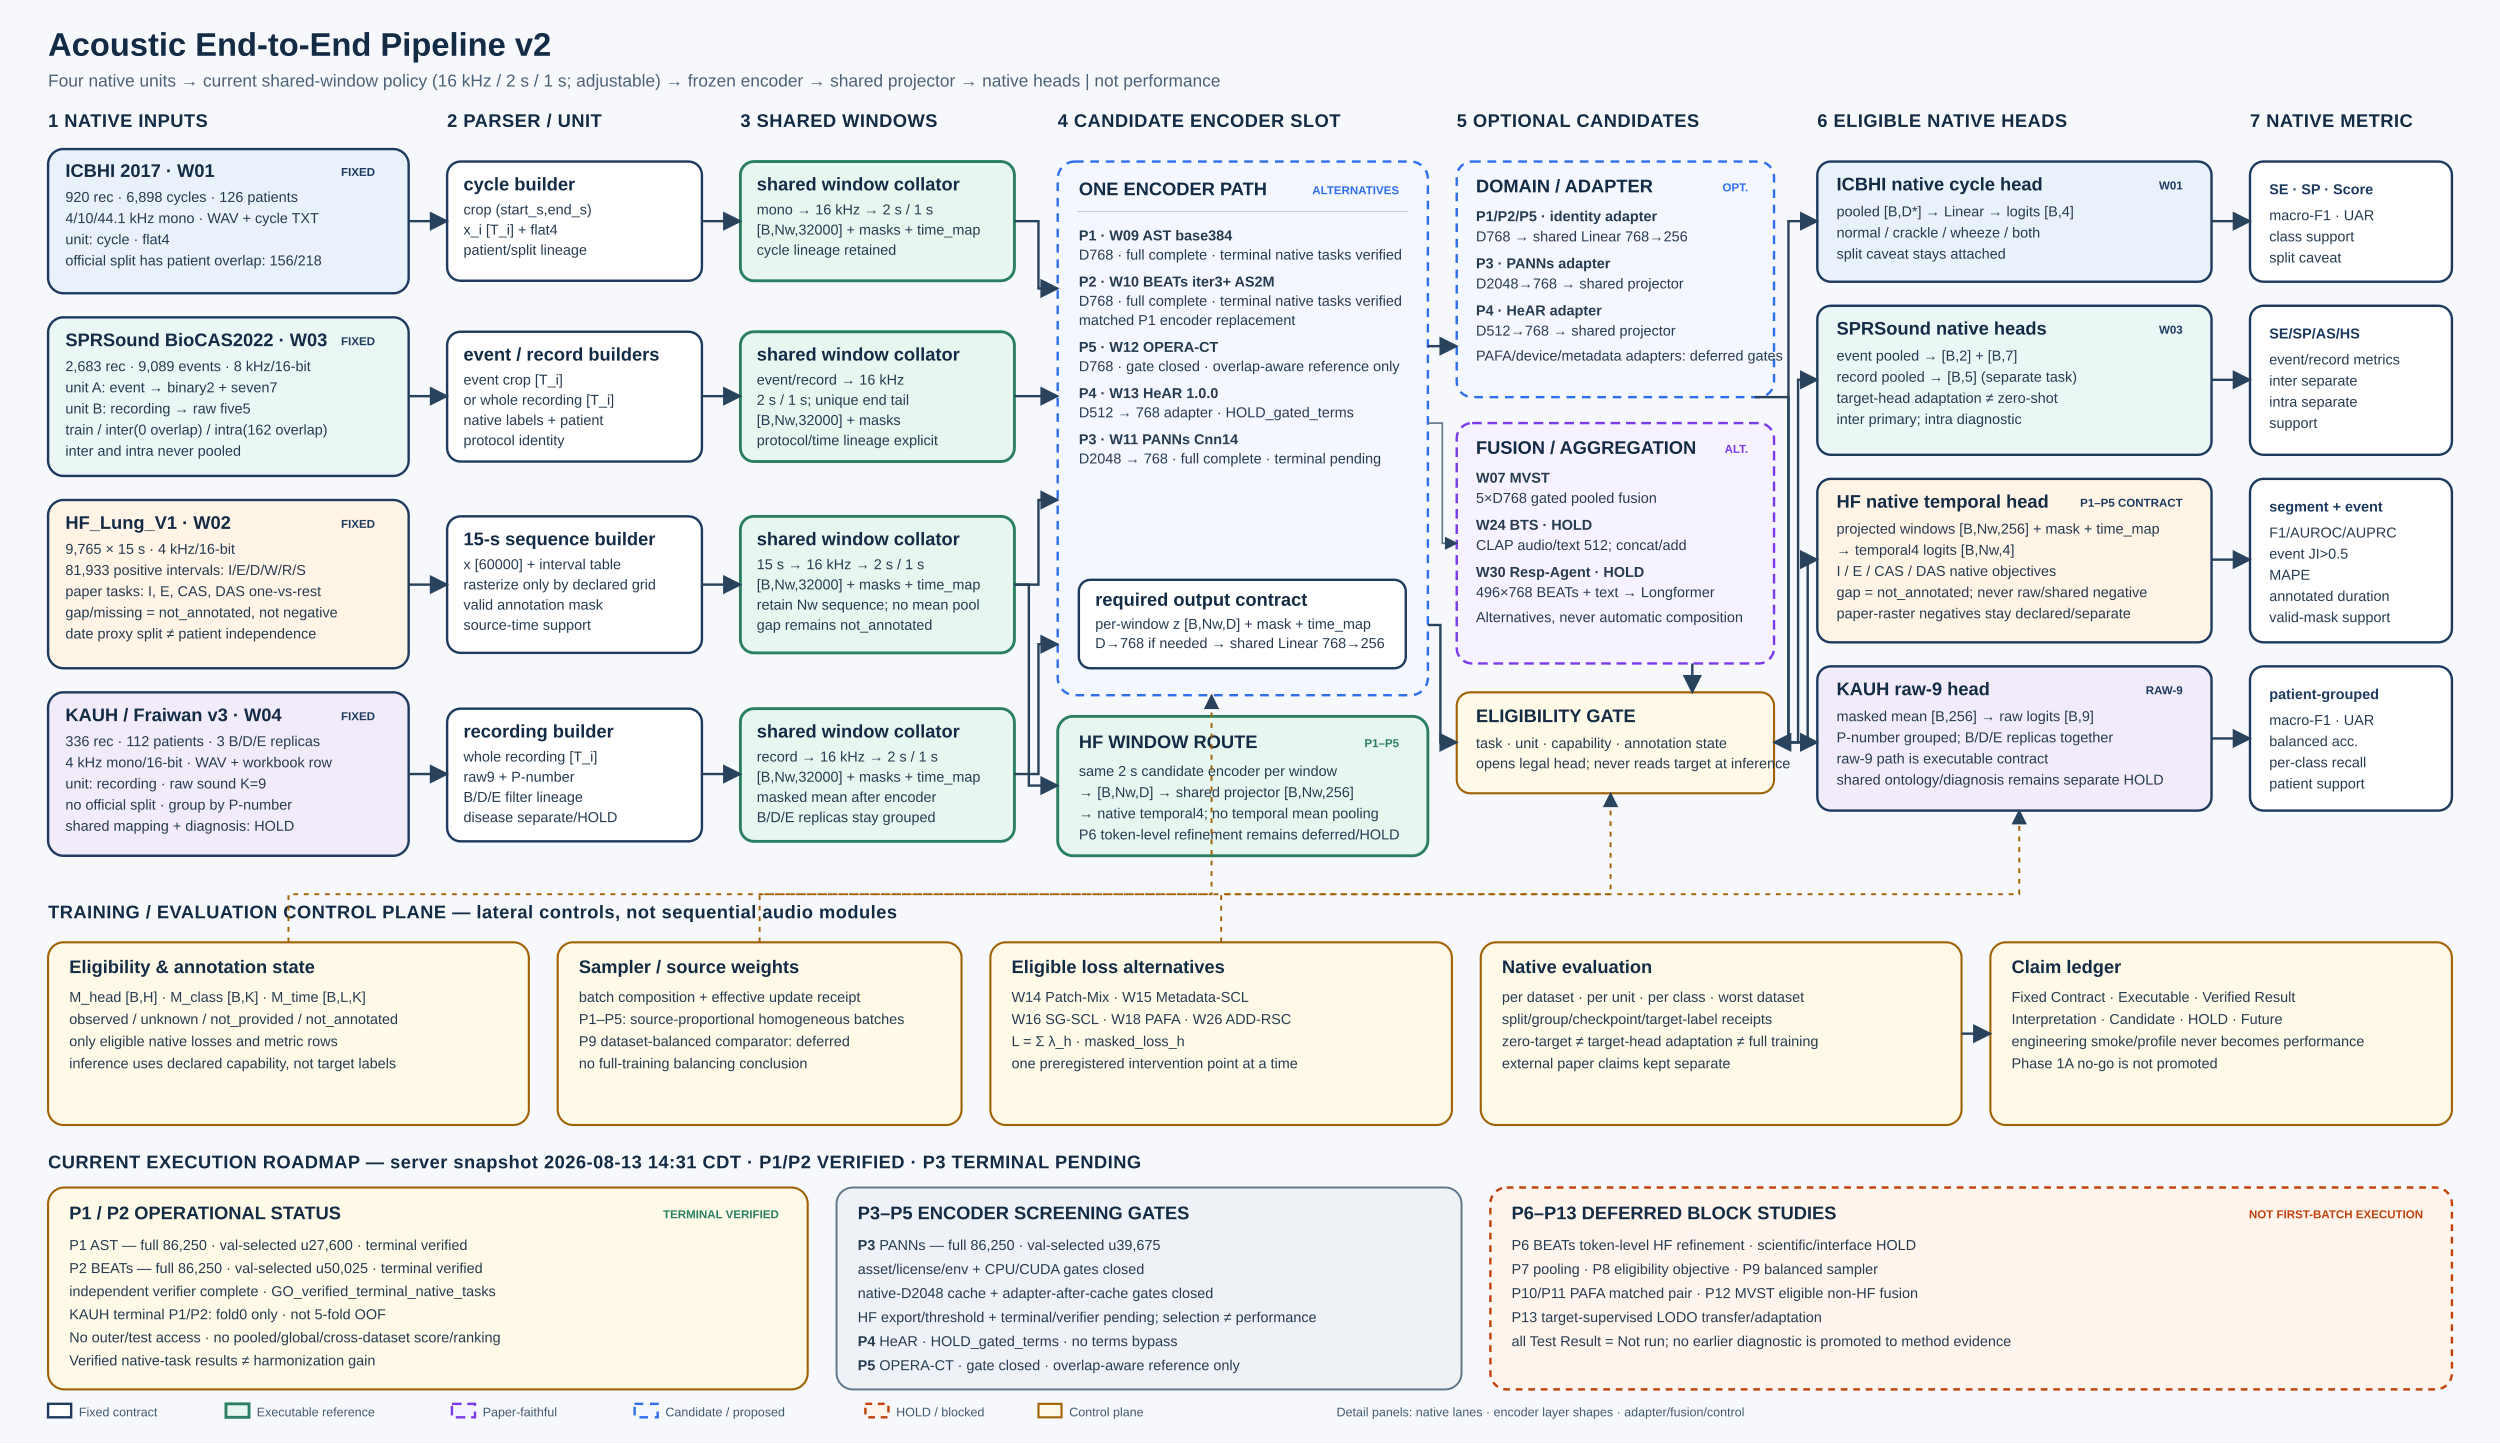
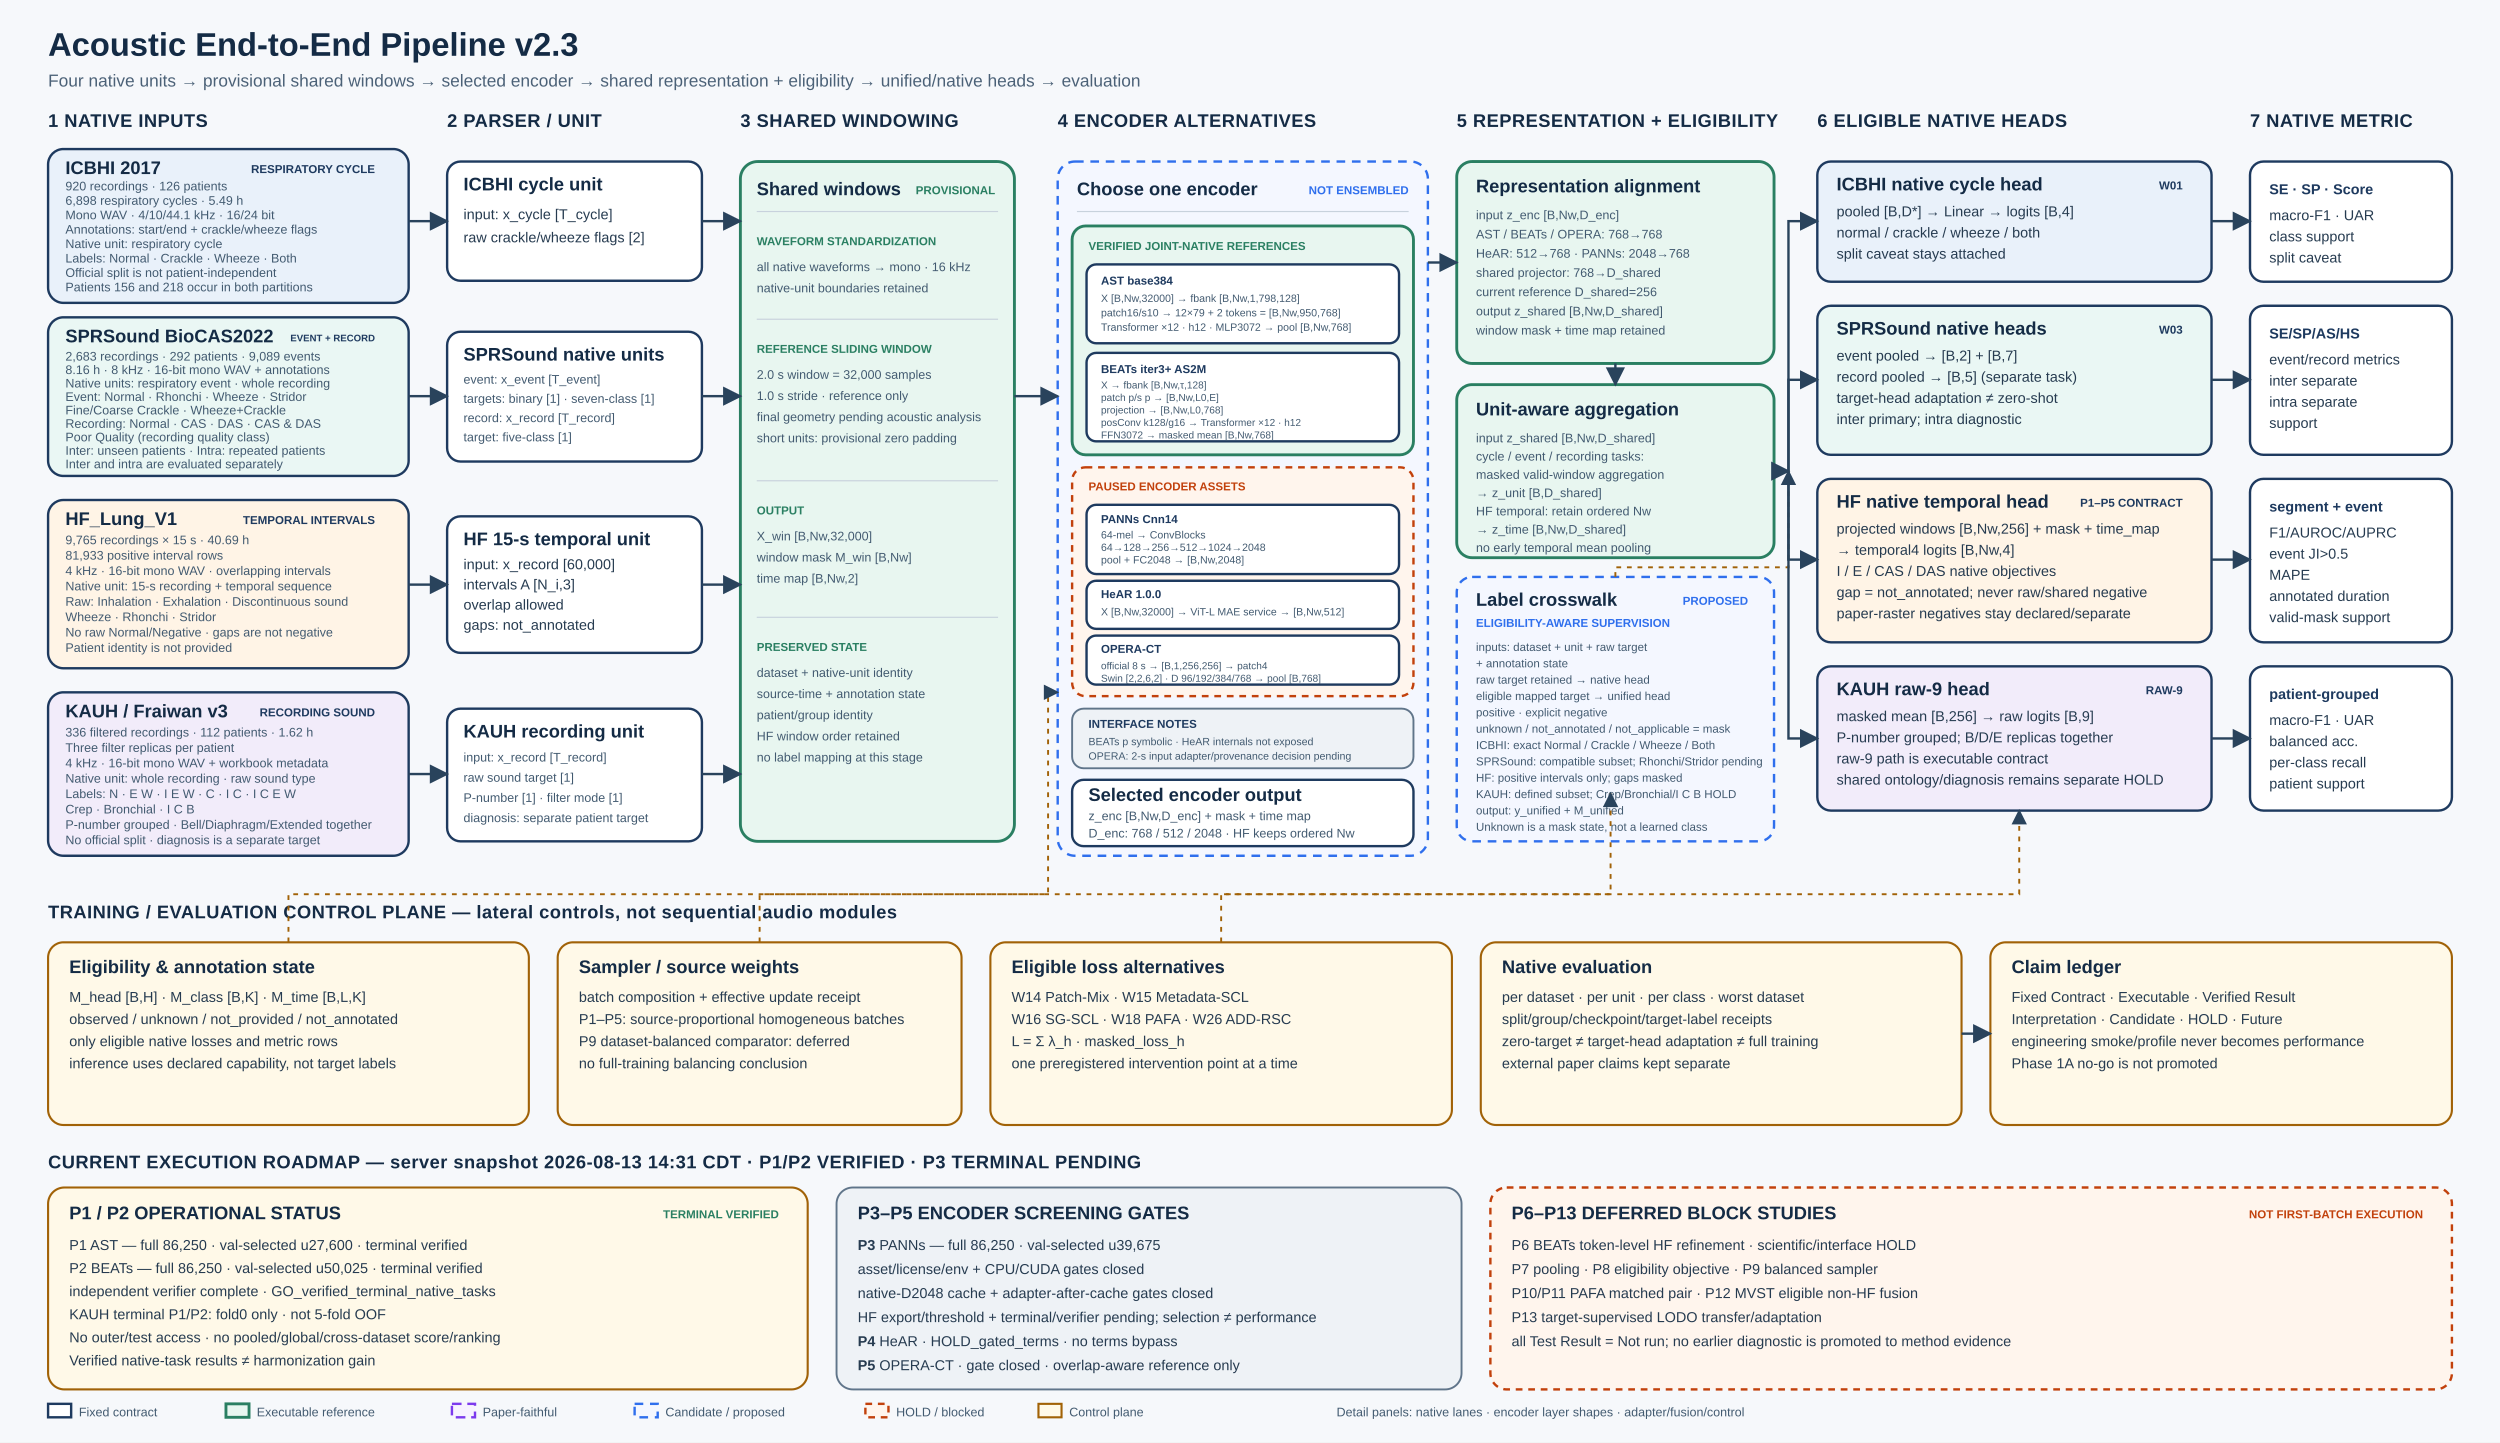
<svg xmlns="http://www.w3.org/2000/svg" width="2600" height="1500" viewBox="0 0 2600 1500">
  <defs>
    <marker id="arrow" viewBox="0 0 10 10" refX="9" refY="5" markerWidth="8" markerHeight="8" orient="auto-start-reverse">
      <path d="M0 0 L10 5 L0 10 Z" fill="#29435C" />
    </marker>
    <marker id="arrowHold" viewBox="0 0 10 10" refX="9" refY="5" markerWidth="8" markerHeight="8" orient="auto-start-reverse">
      <path d="M0 0 L10 5 L0 10 Z" fill="#C2410C" />
    </marker>
    <style>
      .bg{fill:#F6F8FB}.title{font:700 34px Arial,"PingFang SC",sans-serif;fill:#142B45}.sub{font:18px Arial,"PingFang SC",sans-serif;fill:#4B6177}.section{font:700 19px Arial,"PingFang SC",sans-serif;fill:#142B45;letter-spacing:.5px}.h{font:700 19px Arial,"PingFang SC",sans-serif;fill:#142B45}.t{font:15px Arial,"PingFang SC",sans-serif;fill:#263B50}.small{font:13px Arial,"PingFang SC",sans-serif;fill:#425A70}.fixed{fill:#FFFFFF;stroke:#1E3A5F;stroke-width:2.5}.exec{fill:#E8F6F0;stroke:#2A7F62;stroke-width:3}.candidate{fill:#F4F7FF;stroke:#2F6FED;stroke-width:2.5;stroke-dasharray:9 7}.paper{fill:#F7F2FF;stroke:#7C3AED;stroke-width:2.5;stroke-dasharray:10 6}.hold{fill:#FFF5ED;stroke:#C2410C;stroke-width:2.5;stroke-dasharray:7 6}.control{fill:#FFF9E8;stroke:#A16207;stroke-width:2.2}.rail{fill:#EEF2F6;stroke:#60758A;stroke-width:2}.arrow{fill:none;stroke:#29435C;stroke-width:2.5;marker-end:url(#arrow)}.thin{fill:none;stroke:#60758A;stroke-width:1.7;marker-end:url(#arrow)}.dotted{fill:none;stroke:#A16207;stroke-width:2;stroke-dasharray:5 6;marker-end:url(#arrow)}.holdline{fill:none;stroke:#C2410C;stroke-width:2.5;stroke-dasharray:7 6;marker-end:url(#arrowHold)}.lane1{fill:#E9F1FA}.lane2{fill:#EAF7F4}.lane3{fill:#FFF4E6}.lane4{fill:#F2ECFA}.tag{font:700 12px Arial,"PingFang SC",sans-serif}.tagfixed{fill:#1E3A5F}.tagexec{fill:#2A7F62}.tagcandidate{fill:#2F6FED}.tagpaper{fill:#7C3AED}.taghold{fill:#C2410C}.white{fill:#fff}.metric{font:700 15px Arial,"PingFang SC",sans-serif;fill:#1E3A5F}.divider{stroke:#C8D2DD;stroke-width:1.2}
    </style>
  </defs>
  <rect class="bg" width="2600" height="1500" />
-   <text x="50" y="58" class="title">Acoustic End-to-End Pipeline v2</text>
-   <text x="50" y="90" class="sub">Four native units → current shared-window policy (16 kHz / 2 s / 1 s; adjustable) → frozen encoder → shared projector → native heads | not performance</text>
+   <text x="50" y="58" class="title">Acoustic End-to-End Pipeline v2.3</text>
+   <text x="50" y="90" class="sub">Four native units → provisional shared windows → selected encoder → shared representation + eligibility → unified/native heads → evaluation</text>
  <text x="50" y="132" class="section">1  NATIVE INPUTS</text>
  <text x="465" y="132" class="section">2  PARSER / UNIT</text>
-   <text x="770" y="132" class="section">3  SHARED WINDOWS</text>
-   <text x="1100" y="132" class="section">4  CANDIDATE ENCODER SLOT</text>
-   <text x="1515" y="132" class="section">5  OPTIONAL CANDIDATES</text>
+   <text x="770" y="132" class="section">3  SHARED WINDOWING</text>
+   <text x="1100" y="132" class="section">4  ENCODER ALTERNATIVES</text>
+   <text x="1515" y="132" class="section">5  REPRESENTATION + ELIGIBILITY</text>
  <text x="1890" y="132" class="section">6  ELIGIBLE NATIVE HEADS</text>
  <text x="2340" y="132" class="section">7  NATIVE METRIC</text>
-   <rect x="50" y="155" width="375" height="150" rx="16" class="fixed lane1" />
-   <text x="68" y="184" class="h">ICBHI 2017 · W01</text>
-   <text x="390" y="183" text-anchor="end" class="tag tagfixed">FIXED</text>
-   <text x="68" y="210" class="t">
-     <tspan x="68">920 rec · 6,898 cycles · 126 patients</tspan>
-     <tspan x="68" dy="22">4/10/44.1 kHz mono · WAV + cycle TXT</tspan>
-     <tspan x="68" dy="22">unit: cycle · flat4</tspan>
-     <tspan x="68" dy="22">official split has patient overlap: 156/218</tspan>
+   <rect x="50" y="155" width="375" height="160" rx="16" class="fixed lane1" />
+   <text x="68" y="181" class="h">ICBHI 2017</text>
+   <text x="390" y="180" text-anchor="end" class="tag tagfixed">RESPIRATORY CYCLE</text>
+   <text x="68" y="198" class="small">
+     <tspan x="68">920 recordings · 126 patients</tspan>
+     <tspan x="68" dy="15">6,898 respiratory cycles · 5.49 h</tspan>
+     <tspan x="68" dy="15">Mono WAV · 4/10/44.1 kHz · 16/24 bit</tspan>
+     <tspan x="68" dy="15">Annotations: start/end + crackle/wheeze flags</tspan>
+     <tspan x="68" dy="15">Native unit: respiratory cycle</tspan>
+     <tspan x="68" dy="15">Labels: Normal · Crackle · Wheeze · Both</tspan>
+     <tspan x="68" dy="15">Official split is not patient-independent</tspan>
+     <tspan x="68" dy="15">Patients 156 and 218 occur in both partitions</tspan>
  </text>
  <rect x="465" y="168" width="265" height="124" rx="14" class="fixed" />
-   <text x="482" y="198" class="h">cycle builder</text>
-   <text x="482" y="223" class="t">
-     <tspan x="482">crop (start_s,end_s)</tspan>
-     <tspan x="482" dy="21">x_i [T_i] + flat4</tspan>
-     <tspan x="482" dy="21">patient/split lineage</tspan>
-   </text>
-   <rect x="770" y="168" width="285" height="124" rx="14" class="exec" />
-   <text x="787" y="198" class="h">shared window collator</text>
-   <text x="787" y="223" class="t">
-     <tspan x="787">mono → 16 kHz → 2 s / 1 s</tspan>
-     <tspan x="787" dy="21">[B,Nw,32000] + masks + time_map</tspan>
-     <tspan x="787" dy="21">cycle lineage retained</tspan>
+   <text x="482" y="198" class="h">ICBHI cycle unit</text>
+   <text x="482" y="228" class="t">
+     <tspan x="482">input: x_cycle [T_cycle]</tspan>
+     <tspan x="482" dy="24">raw crackle/wheeze flags [2]</tspan>
  </text>
  <rect x="50" y="330" width="375" height="165" rx="16" class="fixed lane2" />
-   <text x="68" y="360" class="h">SPRSound BioCAS2022 · W03</text>
-   <text x="390" y="359" text-anchor="end" class="tag tagfixed">FIXED</text>
-   <text x="68" y="386" class="t">
-     <tspan x="68">2,683 rec · 9,089 events · 8 kHz/16-bit</tspan>
-     <tspan x="68" dy="22">unit A: event → binary2 + seven7</tspan>
-     <tspan x="68" dy="22">unit B: recording → raw five5</tspan>
-     <tspan x="68" dy="22">train / inter(0 overlap) / intra(162 overlap)</tspan>
-     <tspan x="68" dy="22">inter and intra never pooled</tspan>
+   <text x="68" y="356" class="h">SPRSound BioCAS2022</text>
+   <text x="390" y="355" text-anchor="end" class="tag tagfixed" style="font-size:10px">EVENT + RECORD</text>
+   <text x="68" y="375" class="small">
+     <tspan x="68">2,683 recordings · 292 patients · 9,089 events</tspan>
+     <tspan x="68" dy="14">8.16 h · 8 kHz · 16-bit mono WAV + annotations</tspan>
+     <tspan x="68" dy="14">Native units: respiratory event · whole recording</tspan>
+     <tspan x="68" dy="14">Event: Normal · Rhonchi · Wheeze · Stridor</tspan>
+     <tspan x="68" dy="14">Fine/Coarse Crackle · Wheeze+Crackle</tspan>
+     <tspan x="68" dy="14">Recording: Normal · CAS · DAS · CAS &amp; DAS</tspan>
+     <tspan x="68" dy="14">Poor Quality (recording quality class)</tspan>
+     <tspan x="68" dy="14">Inter: unseen patients · Intra: repeated patients</tspan>
+     <tspan x="68" dy="14">Inter and intra are evaluated separately</tspan>
  </text>
  <rect x="465" y="345" width="265" height="135" rx="14" class="fixed" />
-   <text x="482" y="375" class="h">event / record builders</text>
-   <text x="482" y="400" class="t">
-     <tspan x="482">event crop [T_i]</tspan>
-     <tspan x="482" dy="21">or whole recording [T_i]</tspan>
-     <tspan x="482" dy="21">native labels + patient</tspan>
-     <tspan x="482" dy="21">protocol identity</tspan>
-   </text>
-   <rect x="770" y="345" width="285" height="135" rx="14" class="exec" />
-   <text x="787" y="375" class="h">shared window collator</text>
-   <text x="787" y="400" class="t">
-     <tspan x="787">event/record → 16 kHz</tspan>
-     <tspan x="787" dy="21">2 s / 1 s; unique end tail</tspan>
-     <tspan x="787" dy="21">[B,Nw,32000] + masks</tspan>
-     <tspan x="787" dy="21">protocol/time lineage explicit</tspan>
+   <text x="482" y="375" class="h">SPRSound native units</text>
+   <text x="482" y="399" class="small">
+     <tspan x="482">event: x_event [T_event]</tspan>
+     <tspan x="482" dy="20">targets: binary [1] · seven-class [1]</tspan>
+     <tspan x="482" dy="20">record: x_record [T_record]</tspan>
+     <tspan x="482" dy="20">target: five-class [1]</tspan>
  </text>
  <rect x="50" y="520" width="375" height="175" rx="16" class="fixed lane3" />
-   <text x="68" y="550" class="h">HF_Lung_V1 · W02</text>
-   <text x="390" y="549" text-anchor="end" class="tag tagfixed">FIXED</text>
-   <text x="68" y="576" class="t">
-     <tspan x="68">9,765 × 15 s · 4 kHz/16-bit</tspan>
-     <tspan x="68" dy="22">81,933 positive intervals: I/E/D/W/R/S</tspan>
-     <tspan x="68" dy="22">paper tasks: I, E, CAS, DAS one-vs-rest</tspan>
-     <tspan x="68" dy="22">gap/missing = not_annotated, not negative</tspan>
-     <tspan x="68" dy="22">date proxy split ≠ patient independence</tspan>
+   <text x="68" y="546" class="h">HF_Lung_V1</text>
+   <text x="390" y="545" text-anchor="end" class="tag tagfixed">TEMPORAL INTERVALS</text>
+   <text x="68" y="566" class="small">
+     <tspan x="68">9,765 recordings × 15 s · 40.69 h</tspan>
+     <tspan x="68" dy="16">81,933 positive interval rows</tspan>
+     <tspan x="68" dy="16">4 kHz · 16-bit mono WAV · overlapping intervals</tspan>
+     <tspan x="68" dy="16">Native unit: 15-s recording + temporal sequence</tspan>
+     <tspan x="68" dy="16">Raw: Inhalation · Exhalation · Discontinuous sound</tspan>
+     <tspan x="68" dy="16">Wheeze · Rhonchi · Stridor</tspan>
+     <tspan x="68" dy="16">No raw Normal/Negative · gaps are not negative</tspan>
+     <tspan x="68" dy="16">Patient identity is not provided</tspan>
  </text>
  <rect x="465" y="537" width="265" height="142" rx="14" class="fixed" />
-   <text x="482" y="567" class="h">15-s sequence builder</text>
+   <text x="482" y="567" class="h">HF 15-s temporal unit</text>
  <text x="482" y="592" class="t">
-     <tspan x="482">x [60000] + interval table</tspan>
-     <tspan x="482" dy="21">rasterize only by declared grid</tspan>
-     <tspan x="482" dy="21">valid annotation mask</tspan>
-     <tspan x="482" dy="21">source-time support</tspan>
-   </text>
-   <rect x="770" y="537" width="285" height="142" rx="14" class="exec" />
-   <text x="787" y="567" class="h">shared window collator</text>
-   <text x="787" y="592" class="t">
-     <tspan x="787">15 s → 16 kHz → 2 s / 1 s</tspan>
-     <tspan x="787" dy="21">[B,Nw,32000] + masks + time_map</tspan>
-     <tspan x="787" dy="21">retain Nw sequence; no mean pool</tspan>
-     <tspan x="787" dy="21">gap remains not_annotated</tspan>
+     <tspan x="482">input: x_record [60,000]</tspan>
+     <tspan x="482" dy="21">intervals A [N_i,3]</tspan>
+     <tspan x="482" dy="21">overlap allowed</tspan>
+     <tspan x="482" dy="21">gaps: not_annotated</tspan>
  </text>
  <rect x="50" y="720" width="375" height="170" rx="16" class="fixed lane4" />
-   <text x="68" y="750" class="h">KAUH / Fraiwan v3 · W04</text>
-   <text x="390" y="749" text-anchor="end" class="tag tagfixed">FIXED</text>
-   <text x="68" y="776" class="t">
-     <tspan x="68">336 rec · 112 patients · 3 B/D/E replicas</tspan>
-     <tspan x="68" dy="22">4 kHz mono/16-bit · WAV + workbook row</tspan>
-     <tspan x="68" dy="22">unit: recording · raw sound K=9</tspan>
-     <tspan x="68" dy="22">no official split · group by P-number</tspan>
-     <tspan x="68" dy="22">shared mapping + diagnosis: HOLD</tspan>
+   <text x="68" y="746" class="h">KAUH / Fraiwan v3</text>
+   <text x="390" y="745" text-anchor="end" class="tag tagfixed">RECORDING SOUND</text>
+   <text x="68" y="766" class="small">
+     <tspan x="68">336 filtered recordings · 112 patients · 1.62 h</tspan>
+     <tspan x="68" dy="16">Three filter replicas per patient</tspan>
+     <tspan x="68" dy="16">4 kHz · 16-bit mono WAV + workbook metadata</tspan>
+     <tspan x="68" dy="16">Native unit: whole recording · raw sound type</tspan>
+     <tspan x="68" dy="16">Labels: N · E W · I E W · C · I C · I C E W</tspan>
+     <tspan x="68" dy="16">Crep · Bronchial · I C B</tspan>
+     <tspan x="68" dy="16">P-number grouped · Bell/Diaphragm/Extended together</tspan>
+     <tspan x="68" dy="16">No official split · diagnosis is a separate target</tspan>
  </text>
  <rect x="465" y="737" width="265" height="138" rx="14" class="fixed" />
-   <text x="482" y="767" class="h">recording builder</text>
-   <text x="482" y="792" class="t">
-     <tspan x="482">whole recording [T_i]</tspan>
-     <tspan x="482" dy="21">raw9 + P-number</tspan>
-     <tspan x="482" dy="21">B/D/E filter lineage</tspan>
-     <tspan x="482" dy="21">disease separate/HOLD</tspan>
-   </text>
-   <rect x="770" y="737" width="285" height="138" rx="14" class="exec" />
-   <text x="787" y="767" class="h">shared window collator</text>
-   <text x="787" y="792" class="t">
-     <tspan x="787">record → 16 kHz → 2 s / 1 s</tspan>
-     <tspan x="787" dy="21">[B,Nw,32000] + masks + time_map</tspan>
-     <tspan x="787" dy="21">masked mean after encoder</tspan>
-     <tspan x="787" dy="21">B/D/E replicas stay grouped</tspan>
+   <text x="482" y="767" class="h">KAUH recording unit</text>
+   <text x="482" y="792" class="small">
+     <tspan x="482">input: x_record [T_record]</tspan>
+     <tspan x="482" dy="21">raw sound target [1]</tspan>
+     <tspan x="482" dy="21">P-number [1] · filter mode [1]</tspan>
+     <tspan x="482" dy="21">diagnosis: separate patient target</tspan>
+   </text>
+   <rect x="770" y="168" width="285" height="707" rx="18" class="exec" />
+   <text x="787" y="203" class="h">Shared windows</text>
+   <text x="1035" y="202" text-anchor="end" class="tag tagexec">PROVISIONAL</text>
+   <line x1="787" y1="220" x2="1038" y2="220" class="divider" />
+   <text x="787" y="255" class="tag tagexec">WAVEFORM STANDARDIZATION</text>
+   <text x="787" y="282" class="small">
+     <tspan x="787">all native waveforms → mono · 16 kHz</tspan>
+     <tspan x="787" dy="22">native-unit boundaries retained</tspan>
+   </text>
+   <line x1="787" y1="332" x2="1038" y2="332" class="divider" />
+   <text x="787" y="367" class="tag tagexec">REFERENCE SLIDING WINDOW</text>
+   <text x="787" y="394" class="small">
+     <tspan x="787">2.0 s window = 32,000 samples</tspan>
+     <tspan x="787" dy="22">1.0 s stride · reference only</tspan>
+     <tspan x="787" dy="22">final geometry pending acoustic analysis</tspan>
+     <tspan x="787" dy="22">short units: provisional zero padding</tspan>
+   </text>
+   <line x1="787" y1="500" x2="1038" y2="500" class="divider" />
+   <text x="787" y="535" class="tag tagexec">OUTPUT</text>
+   <text x="787" y="562" class="small">
+     <tspan x="787">X_win [B,Nw,32,000]</tspan>
+     <tspan x="787" dy="22">window mask M_win [B,Nw]</tspan>
+     <tspan x="787" dy="22">time map [B,Nw,2]</tspan>
+   </text>
+   <line x1="787" y1="642" x2="1038" y2="642" class="divider" />
+   <text x="787" y="677" class="tag tagexec">PRESERVED STATE</text>
+   <text x="787" y="704" class="small">
+     <tspan x="787">dataset + native-unit identity</tspan>
+     <tspan x="787" dy="22">source-time + annotation state</tspan>
+     <tspan x="787" dy="22">patient/group identity</tspan>
+     <tspan x="787" dy="22">HF window order retained</tspan>
+     <tspan x="787" dy="22">no label mapping at this stage</tspan>
  </text>
  <path class="arrow" d="M425 230 H465" />
  <path class="arrow" d="M730 230 H770" />
  <path class="arrow" d="M425 412 H465" />
  <path class="arrow" d="M730 412 H770" />
  <path class="arrow" d="M425 608 H465" />
  <path class="arrow" d="M730 608 H770" />
  <path class="arrow" d="M425 805 H465" />
  <path class="arrow" d="M730 805 H770" />
-   <rect x="1100" y="168" width="385" height="555" rx="18" class="candidate" />
-   <text x="1122" y="203" class="h">ONE ENCODER PATH</text>
-   <text x="1455" y="202" text-anchor="end" class="tag tagcandidate">ALTERNATIVES</text>
+   <rect x="1100" y="168" width="385" height="722" rx="18" class="candidate" />
+   <text x="1120" y="203" class="h">Choose one encoder</text>
+   <text x="1465" y="202" text-anchor="end" class="tag tagcandidate">NOT ENSEMBLED</text>
  <line x1="1120" y1="220" x2="1465" y2="220" class="divider" />
-   <text x="1122" y="250" class="t">
-     <tspan x="1122" font-weight="700">P1 · W09 AST base384</tspan>
-     <tspan x="1122" dy="20">D768 · full complete · terminal native tasks verified</tspan>
-     <tspan x="1122" dy="28" font-weight="700">P2 · W10 BEATs iter3+ AS2M</tspan>
-     <tspan x="1122" dy="20">D768 · full complete · terminal native tasks verified</tspan>
-     <tspan x="1122" dy="20">matched P1 encoder replacement</tspan>
-     <tspan x="1122" dy="28" font-weight="700">P5 · W12 OPERA-CT</tspan>
-     <tspan x="1122" dy="20">D768 · gate closed · overlap-aware reference only</tspan>
-     <tspan x="1122" dy="28" font-weight="700">P4 · W13 HeAR 1.0.0</tspan>
-     <tspan x="1122" dy="20">D512 → 768 adapter · HOLD_gated_terms</tspan>
-     <tspan x="1122" dy="28" font-weight="700">P3 · W11 PANNs Cnn14</tspan>
-     <tspan x="1122" dy="20">D2048 → 768 · full complete · terminal pending</tspan>
-   </text>
-   <rect x="1122" y="603" width="340" height="92" rx="12" class="fixed" />
-   <text x="1139" y="630" class="h">required output contract</text>
-   <text x="1139" y="654" class="t">
-     <tspan x="1139">per-window z [B,Nw,D] + mask + time_map</tspan>
-     <tspan x="1139" dy="20">D→768 if needed → shared Linear 768→256</tspan>
-   </text>
-   <path class="arrow" d="M1055 230 H1080 V300 H1100" />
+   <rect x="1115" y="235" width="355" height="238" rx="14" class="exec" />
+   <text x="1132" y="260" class="tag tagexec">VERIFIED JOINT-NATIVE REFERENCES</text>
+   <rect x="1130" y="275" width="325" height="82" rx="10" class="fixed" />
+   <text x="1145" y="296" class="tag tagfixed">AST base384</text>
+   <text x="1145" y="314" class="small" style="font-size:11px">
+     <tspan x="1145">X [B,Nw,32000] → fbank [B,Nw,1,798,128]</tspan>
+     <tspan x="1145" dy="15">patch16/s10 → 12×79 + 2 tokens = [B,Nw,950,768]</tspan>
+     <tspan x="1145" dy="15">Transformer ×12 · h12 · MLP3072 → pool [B,Nw,768]</tspan>
+   </text>
+   <rect x="1130" y="367" width="325" height="92" rx="10" class="fixed" />
+   <text x="1145" y="388" class="tag tagfixed">BEATs iter3+ AS2M</text>
+   <text x="1145" y="404" class="small" style="font-size:10.5px">
+     <tspan x="1145">X → fbank [B,Nw,τ,128]</tspan>
+     <tspan x="1145" dy="13">patch p/s p → [B,Nw,L0,E]</tspan>
+     <tspan x="1145" dy="13">projection → [B,Nw,L0,768]</tspan>
+     <tspan x="1145" dy="13">posConv k128/g16 → Transformer ×12 · h12</tspan>
+     <tspan x="1145" dy="13">FFN3072 → masked mean [B,Nw,768]</tspan>
+   </text>
+   <rect x="1115" y="486" width="355" height="238" rx="14" class="hold" />
+   <text x="1132" y="510" class="tag taghold">PAUSED ENCODER ASSETS</text>
+   <rect x="1130" y="525" width="325" height="72" rx="10" class="fixed" />
+   <text x="1145" y="544" class="tag tagfixed">PANNs Cnn14</text>
+   <text x="1145" y="560" class="small" style="font-size:11px">
+     <tspan x="1145">64-mel → ConvBlocks</tspan>
+     <tspan x="1145" dy="13">64→128→256→512→1024→2048</tspan>
+     <tspan x="1145" dy="13">pool + FC2048 → [B,Nw,2048]</tspan>
+   </text>
+   <rect x="1130" y="604" width="325" height="50" rx="10" class="fixed" />
+   <text x="1145" y="622" class="tag tagfixed">HeAR 1.0.0</text>
+   <text x="1145" y="640" class="small" style="font-size:11px">X [B,Nw,32000] → ViT-L MAE service → [B,Nw,512]</text>
+   <rect x="1130" y="661" width="325" height="51" rx="10" class="fixed" />
+   <text x="1145" y="679" class="tag tagfixed">OPERA-CT</text>
+   <text x="1145" y="696" class="small" style="font-size:10.5px">
+     <tspan x="1145">official 8 s → [B,1,256,256] → patch4</tspan>
+     <tspan x="1145" dy="13">Swin [2,2,6,2] · D 96/192/384/768 → pool [B,768]</tspan>
+   </text>
+   <rect x="1115" y="737" width="355" height="62" rx="12" class="rail" />
+   <text x="1132" y="757" class="tag tagfixed">INTERFACE NOTES</text>
+   <text x="1132" y="775" class="small" style="font-size:11px">
+     <tspan x="1132">BEATs p symbolic · HeAR internals not exposed</tspan>
+     <tspan x="1132" dy="15">OPERA: 2-s input adapter/provenance decision pending</tspan>
+   </text>
+   <rect x="1115" y="811" width="355" height="69" rx="12" class="fixed" />
+   <text x="1132" y="833" class="h">Selected encoder output</text>
+   <text x="1132" y="853" class="small">
+     <tspan x="1132">z_enc [B,Nw,D_enc] + mask + time map</tspan>
+     <tspan x="1132" dy="18">D_enc: 768 / 512 / 2048 · HF keeps ordered Nw</tspan>
+   </text>
  <path class="arrow" d="M1055 412 H1100" />
-   <path class="arrow" d="M1055 608 H1080 V520 H1100" />
-   <path class="arrow" d="M1055 805 H1080 V670 H1100" />
-   <rect x="1100" y="745" width="385" height="145" rx="16" class="exec" />
-   <text x="1122" y="778" class="h">HF WINDOW ROUTE</text>
-   <text x="1455" y="777" text-anchor="end" class="tag tagexec">P1–P5</text>
-   <text x="1122" y="807" class="t">
-     <tspan x="1122">same 2 s candidate encoder per window</tspan>
-     <tspan x="1122" dy="22">→ [B,Nw,D] → shared projector [B,Nw,256]</tspan>
-     <tspan x="1122" dy="22">→ native temporal4; no temporal mean pooling</tspan>
-     <tspan x="1122" dy="22">P6 token-level refinement remains deferred/HOLD</tspan>
-   </text>
-   <path class="arrow" d="M1055 608 H1070 V817 H1100" />
-   <rect x="1515" y="168" width="330" height="245" rx="16" class="candidate" />
-   <text x="1535" y="200" class="h">DOMAIN / ADAPTER</text>
-   <text x="1818" y="199" text-anchor="end" class="tag tagcandidate">OPT.</text>
-   <text x="1535" y="230" class="t">
-     <tspan x="1535" font-weight="700">P1/P2/P5 · identity adapter</tspan>
-     <tspan x="1535" dy="21">D768 → shared Linear 768→256</tspan>
-     <tspan x="1535" dy="28" font-weight="700">P3 · PANNs adapter</tspan>
-     <tspan x="1535" dy="21">D2048→768 → shared projector</tspan>
-     <tspan x="1535" dy="28" font-weight="700">P4 · HeAR adapter</tspan>
-     <tspan x="1535" dy="21">D512→768 → shared projector</tspan>
-     <tspan x="1535" dy="26">PAFA/device/metadata adapters: deferred gates</tspan>
-   </text>
-   <rect x="1515" y="440" width="330" height="250" rx="16" class="paper" />
-   <text x="1535" y="472" class="h">FUSION / AGGREGATION</text>
-   <text x="1818" y="471" text-anchor="end" class="tag tagpaper">ALT.</text>
-   <text x="1535" y="502" class="t">
-     <tspan x="1535" font-weight="700">W07 MVST</tspan>
-     <tspan x="1535" dy="21">5×D768 gated pooled fusion</tspan>
-     <tspan x="1535" dy="28" font-weight="700">W24 BTS · HOLD</tspan>
-     <tspan x="1535" dy="21">CLAP audio/text 512; concat/add</tspan>
-     <tspan x="1535" dy="28" font-weight="700">W30 Resp-Agent · HOLD</tspan>
-     <tspan x="1535" dy="21">496×768 BEATs + text → Longformer</tspan>
-     <tspan x="1535" dy="26">Alternatives, never automatic composition</tspan>
-   </text>
-   <rect x="1515" y="720" width="330" height="105" rx="14" class="control" />
-   <text x="1535" y="751" class="h">ELIGIBILITY GATE</text>
-   <text x="1535" y="778" class="t">
-     <tspan x="1535">task · unit · capability · annotation state</tspan>
-     <tspan x="1535" dy="21">opens legal head; never reads target at inference</tspan>
-   </text>
-   <path class="arrow" d="M1485 360 H1515" />
-   <path class="thin" d="M1485 440 H1500 V565 H1515" />
-   <path class="arrow" d="M1825 413 H1860 V772 H1845" />
-   <path class="arrow" d="M1760 690 V720" />
-   <path class="arrow" d="M1485 650 H1498 V772 H1515" />
+   <rect x="1515" y="168" width="330" height="210" rx="16" class="exec" />
+   <text x="1535" y="200" class="h">Representation alignment</text>
+   <text x="1535" y="228" class="small">
+     <tspan x="1535">input z_enc [B,Nw,D_enc]</tspan>
+     <tspan x="1535" dy="20">AST / BEATs / OPERA: 768→768</tspan>
+     <tspan x="1535" dy="20">HeAR: 512→768 · PANNs: 2048→768</tspan>
+     <tspan x="1535" dy="20">shared projector: 768→D_shared</tspan>
+     <tspan x="1535" dy="20">current reference D_shared=256</tspan>
+     <tspan x="1535" dy="20">output z_shared [B,Nw,D_shared]</tspan>
+     <tspan x="1535" dy="20">window mask + time map retained</tspan>
+   </text>
+   <rect x="1515" y="400" width="330" height="180" rx="16" class="exec" />
+   <text x="1535" y="432" class="h">Unit-aware aggregation</text>
+   <text x="1535" y="460" class="small">
+     <tspan x="1535">input z_shared [B,Nw,D_shared]</tspan>
+     <tspan x="1535" dy="19">cycle / event / recording tasks:</tspan>
+     <tspan x="1535" dy="19">masked valid-window aggregation</tspan>
+     <tspan x="1535" dy="19">→ z_unit [B,D_shared]</tspan>
+     <tspan x="1535" dy="19">HF temporal: retain ordered Nw</tspan>
+     <tspan x="1535" dy="19">→ z_time [B,Nw,D_shared]</tspan>
+     <tspan x="1535" dy="19">no early temporal mean pooling</tspan>
+   </text>
+   <rect x="1515" y="600" width="330" height="275" rx="16" class="candidate" />
+   <text x="1535" y="630" class="h">Label crosswalk</text>
+   <text x="1818" y="629" text-anchor="end" class="tag tagcandidate">PROPOSED</text>
+   <text x="1535" y="652" class="tag tagcandidate">ELIGIBILITY-AWARE SUPERVISION</text>
+   <text x="1535" y="677" class="small" style="font-size:12px">
+     <tspan x="1535">inputs: dataset + unit + raw target</tspan>
+     <tspan x="1535" dy="17">+ annotation state</tspan>
+     <tspan x="1535" dy="17">raw target retained → native head</tspan>
+     <tspan x="1535" dy="17">eligible mapped target → unified head</tspan>
+     <tspan x="1535" dy="17">positive · explicit negative</tspan>
+     <tspan x="1535" dy="17">unknown / not_annotated / not_applicable = mask</tspan>
+     <tspan x="1535" dy="17">ICBHI: exact Normal / Crackle / Wheeze / Both</tspan>
+     <tspan x="1535" dy="17">SPRSound: compatible subset; Rhonchi/Stridor pending</tspan>
+     <tspan x="1535" dy="17">HF: positive intervals only; gaps masked</tspan>
+     <tspan x="1535" dy="17">KAUH: defined subset; Crep/Bronchial/I C B HOLD</tspan>
+     <tspan x="1535" dy="17">output: y_unified + M_unified</tspan>
+     <tspan x="1535" dy="17">Unknown is a mask state, not a learned class</tspan>
+   </text>
+   <path class="arrow" d="M1485 273 H1515" />
+   <path class="arrow" d="M1680 378 V400" />
+   <path class="arrow" d="M1845 490 H1860" />
+   <path class="dotted" d="M1680 600 V590 H1860 V490" />
  <rect x="1890" y="168" width="410" height="125" rx="14" class="fixed lane1" />
  <text x="1910" y="198" class="h">ICBHI native cycle head</text>
  <text x="2270" y="197" text-anchor="end" class="tag tagfixed">W01</text>
  <text x="1910" y="225" class="t">
    <tspan x="1910">pooled [B,D*] → Linear → logits [B,4]</tspan>
    <tspan x="1910" dy="22">normal / crackle / wheeze / both</tspan>
    <tspan x="1910" dy="22">split caveat stays attached</tspan>
  </text>
  <rect x="1890" y="318" width="410" height="155" rx="14" class="fixed lane2" />
  <text x="1910" y="348" class="h">SPRSound native heads</text>
  <text x="2270" y="347" text-anchor="end" class="tag tagfixed">W03</text>
  <text x="1910" y="375" class="t">
    <tspan x="1910">event pooled → [B,2] + [B,7]</tspan>
    <tspan x="1910" dy="22">record pooled → [B,5] (separate task)</tspan>
    <tspan x="1910" dy="22">target-head adaptation ≠ zero-shot</tspan>
    <tspan x="1910" dy="22">inter primary; intra diagnostic</tspan>
  </text>
  <rect x="1890" y="498" width="410" height="170" rx="14" class="fixed lane3" />
  <text x="1910" y="528" class="h">HF native temporal head</text>
  <text x="2270" y="527" text-anchor="end" class="tag tagfixed">P1–P5 CONTRACT</text>
  <text x="1910" y="555" class="t">
    <tspan x="1910">projected windows [B,Nw,256] + mask + time_map</tspan>
    <tspan x="1910" dy="22">→ temporal4 logits [B,Nw,4]</tspan>
    <tspan x="1910" dy="22">I / E / CAS / DAS native objectives</tspan>
    <tspan x="1910" dy="22">gap = not_annotated; never raw/shared negative</tspan>
    <tspan x="1910" dy="22">paper-raster negatives stay declared/separate</tspan>
  </text>
  <rect x="1890" y="693" width="410" height="150" rx="14" class="fixed lane4" />
  <text x="1910" y="723" class="h">KAUH raw-9 head</text>
  <text x="2270" y="722" text-anchor="end" class="tag tagfixed">RAW-9</text>
  <text x="1910" y="750" class="t">
    <tspan x="1910">masked mean [B,256] → raw logits [B,9]</tspan>
    <tspan x="1910" dy="22">P-number grouped; B/D/E replicas together</tspan>
    <tspan x="1910" dy="22">raw-9 path is executable contract</tspan>
    <tspan x="1910" dy="22">shared ontology/diagnosis remains separate HOLD</tspan>
  </text>
-   <path class="arrow" d="M1845 772 H1860 V230 H1890" />
-   <path class="arrow" d="M1845 772 H1870 V395 H1890" />
-   <path class="arrow" d="M1845 772 H1880 V582 H1890" />
-   <path class="arrow" d="M1845 772 H1890" />
+   <path class="arrow" d="M1860 490 V230 H1890" />
+   <path class="arrow" d="M1860 490 V395 H1890" />
+   <path class="arrow" d="M1860 490 V582 H1890" />
+   <path class="arrow" d="M1860 490 V768 H1890" />
  <rect x="2340" y="168" width="210" height="125" rx="14" class="fixed" />
  <text x="2360" y="202" class="metric">SE · SP · Score</text>
  <text x="2360" y="229" class="t">
    <tspan x="2360">macro-F1 · UAR</tspan>
    <tspan x="2360" dy="22">class support</tspan>
    <tspan x="2360" dy="22">split caveat</tspan>
  </text>
  <rect x="2340" y="318" width="210" height="155" rx="14" class="fixed" />
  <text x="2360" y="352" class="metric">SE/SP/AS/HS</text>
  <text x="2360" y="379" class="t">
    <tspan x="2360">event/record metrics</tspan>
    <tspan x="2360" dy="22">inter separate</tspan>
    <tspan x="2360" dy="22">intra separate</tspan>
    <tspan x="2360" dy="22">support</tspan>
  </text>
  <rect x="2340" y="498" width="210" height="170" rx="14" class="fixed" />
  <text x="2360" y="532" class="metric">segment + event</text>
  <text x="2360" y="559" class="t">
    <tspan x="2360">F1/AUROC/AUPRC</tspan>
    <tspan x="2360" dy="22">event JI&gt;0.5</tspan>
    <tspan x="2360" dy="22">MAPE</tspan>
    <tspan x="2360" dy="22">annotated duration</tspan>
    <tspan x="2360" dy="22">valid-mask support</tspan>
  </text>
  <rect x="2340" y="693" width="210" height="150" rx="14" class="fixed" />
  <text x="2360" y="727" class="metric">patient-grouped</text>
  <text x="2360" y="754" class="t">
    <tspan x="2360">macro-F1 · UAR</tspan>
    <tspan x="2360" dy="22">balanced acc.</tspan>
    <tspan x="2360" dy="22">per-class recall</tspan>
    <tspan x="2360" dy="22">patient support</tspan>
  </text>
  <path class="arrow" d="M2300 230 H2340" />
  <path class="arrow" d="M2300 395 H2340" />
  <path class="arrow" d="M2300 582 H2340" />
  <path class="arrow" d="M2300 768 H2340" />
  <text x="50" y="955" class="section">TRAINING / EVALUATION CONTROL PLANE — lateral controls, not sequential audio modules</text>
  <rect x="50" y="980" width="500" height="190" rx="16" class="control" />
  <text x="72" y="1012" class="h">Eligibility &amp; annotation state</text>
  <text x="72" y="1042" class="t">
    <tspan x="72">M_head [B,H] · M_class [B,K] · M_time [B,L,K]</tspan>
    <tspan x="72" dy="23">observed / unknown / not_provided / not_annotated</tspan>
    <tspan x="72" dy="23">only eligible native losses and metric rows</tspan>
    <tspan x="72" dy="23">inference uses declared capability, not target labels</tspan>
  </text>
  <rect x="580" y="980" width="420" height="190" rx="16" class="control" />
  <text x="602" y="1012" class="h">Sampler / source weights</text>
  <text x="602" y="1042" class="t">
    <tspan x="602">batch composition + effective update receipt</tspan>
    <tspan x="602" dy="23">P1–P5: source-proportional homogeneous batches</tspan>
    <tspan x="602" dy="23">P9 dataset-balanced comparator: deferred</tspan>
    <tspan x="602" dy="23">no full-training balancing conclusion</tspan>
  </text>
  <rect x="1030" y="980" width="480" height="190" rx="16" class="control" />
  <text x="1052" y="1012" class="h">Eligible loss alternatives</text>
  <text x="1052" y="1042" class="t">
    <tspan x="1052">W14 Patch-Mix · W15 Metadata-SCL</tspan>
    <tspan x="1052" dy="23">W16 SG-SCL · W18 PAFA · W26 ADD-RSC</tspan>
    <tspan x="1052" dy="23">L = Σ λ_h · masked_loss_h</tspan>
    <tspan x="1052" dy="23">one preregistered intervention point at a time</tspan>
  </text>
  <rect x="1540" y="980" width="500" height="190" rx="16" class="control" />
  <text x="1562" y="1012" class="h">Native evaluation</text>
  <text x="1562" y="1042" class="t">
    <tspan x="1562">per dataset · per unit · per class · worst dataset</tspan>
    <tspan x="1562" dy="23">split/group/checkpoint/target-label receipts</tspan>
    <tspan x="1562" dy="23">zero-target ≠ target-head adaptation ≠ full training</tspan>
    <tspan x="1562" dy="23">external paper claims kept separate</tspan>
  </text>
  <rect x="2070" y="980" width="480" height="190" rx="16" class="control" />
  <text x="2092" y="1012" class="h">Claim ledger</text>
  <text x="2092" y="1042" class="t">
    <tspan x="2092">Fixed Contract · Executable · Verified Result</tspan>
    <tspan x="2092" dy="23">Interpretation · Candidate · HOLD · Future</tspan>
    <tspan x="2092" dy="23">engineering smoke/profile never becomes performance</tspan>
    <tspan x="2092" dy="23">Phase 1A no-go is not promoted</tspan>
  </text>
  <path class="dotted" d="M300 980 V930 H1675 V825" />
-   <path class="dotted" d="M790 980 V930 H1260 V723" />
+   <path class="dotted" d="M790 980 V930 H1090 V720 H1100" />
  <path class="dotted" d="M1270 980 V930 H2100 V843" />
  <path class="arrow" d="M2040 1075 H2070" />
  <text x="50" y="1215" class="section">CURRENT EXECUTION ROADMAP — server snapshot 2026-08-13 14:31 CDT · P1/P2 VERIFIED · P3 TERMINAL PENDING</text>
  <rect x="50" y="1235" width="790" height="210" rx="17" class="control" />
  <text x="72" y="1268" class="h">P1 / P2 OPERATIONAL STATUS</text>
  <text x="810" y="1267" text-anchor="end" class="tag tagexec">TERMINAL VERIFIED</text>
  <text x="72" y="1300" class="t">
    <tspan x="72">P1 AST — full 86,250 · val-selected u27,600 · terminal verified</tspan>
    <tspan x="72" dy="24">P2 BEATs — full 86,250 · val-selected u50,025 · terminal verified</tspan>
    <tspan x="72" dy="24">independent verifier complete · GO_verified_terminal_native_tasks</tspan>
    <tspan x="72" dy="24">KAUH terminal P1/P2: fold0 only · not 5-fold OOF</tspan>
    <tspan x="72" dy="24">No outer/test access · no pooled/global/cross-dataset score/ranking</tspan>
    <tspan x="72" dy="24">Verified native-task results ≠ harmonization gain</tspan>
  </text>
  <rect x="870" y="1235" width="650" height="210" rx="17" class="rail" />
  <text x="892" y="1268" class="h">P3–P5 ENCODER SCREENING GATES</text>
  <text x="892" y="1300" class="t">
    <tspan x="892">
      <tspan font-weight="700">P3</tspan> PANNs — full 86,250 · val-selected u39,675</tspan>
    <tspan x="892" dy="25">asset/license/env + CPU/CUDA gates closed</tspan>
    <tspan x="892" dy="25">native-D2048 cache + adapter-after-cache gates closed</tspan>
    <tspan x="892" dy="25">HF export/threshold + terminal/verifier pending; selection ≠ performance</tspan>
    <tspan x="892" dy="25">
      <tspan font-weight="700">P4</tspan> HeAR · HOLD_gated_terms · no terms bypass</tspan>
    <tspan x="892" dy="25">
      <tspan font-weight="700">P5</tspan> OPERA-CT · gate closed · overlap-aware reference only</tspan>
  </text>
  <rect x="1550" y="1235" width="1000" height="210" rx="17" class="hold" />
  <text x="1572" y="1268" class="h">P6–P13 DEFERRED BLOCK STUDIES</text>
  <text x="2520" y="1267" text-anchor="end" class="tag taghold">NOT FIRST-BATCH EXECUTION</text>
  <text x="1572" y="1300" class="t">
    <tspan x="1572">P6 BEATs token-level HF refinement · scientific/interface HOLD</tspan>
    <tspan x="1572" dy="25">P7 pooling · P8 eligibility objective · P9 balanced sampler</tspan>
    <tspan x="1572" dy="25">P10/P11 PAFA matched pair · P12 MVST eligible non-HF fusion</tspan>
    <tspan x="1572" dy="25">P13 target-supervised LODO transfer/adaptation</tspan>
    <tspan x="1572" dy="25">all Test Result = Not run; no earlier diagnostic is promoted to method evidence</tspan>
  </text>
  <rect x="50" y="1460" width="24" height="14" class="fixed" />
  <text x="82" y="1473" class="small">Fixed contract</text>
  <rect x="235" y="1460" width="24" height="14" class="exec" />
  <text x="267" y="1473" class="small">Executable reference</text>
  <rect x="470" y="1460" width="24" height="14" class="paper" />
  <text x="502" y="1473" class="small">Paper-faithful</text>
  <rect x="660" y="1460" width="24" height="14" class="candidate" />
  <text x="692" y="1473" class="small">Candidate / proposed</text>
  <rect x="900" y="1460" width="24" height="14" class="hold" />
  <text x="932" y="1473" class="small">HOLD / blocked</text>
  <rect x="1080" y="1460" width="24" height="14" class="control" />
  <text x="1112" y="1473" class="small">Control plane</text>
  <text x="1390" y="1473" class="small">Detail panels: native lanes · encoder layer shapes · adapter/fusion/control</text>
</svg>
